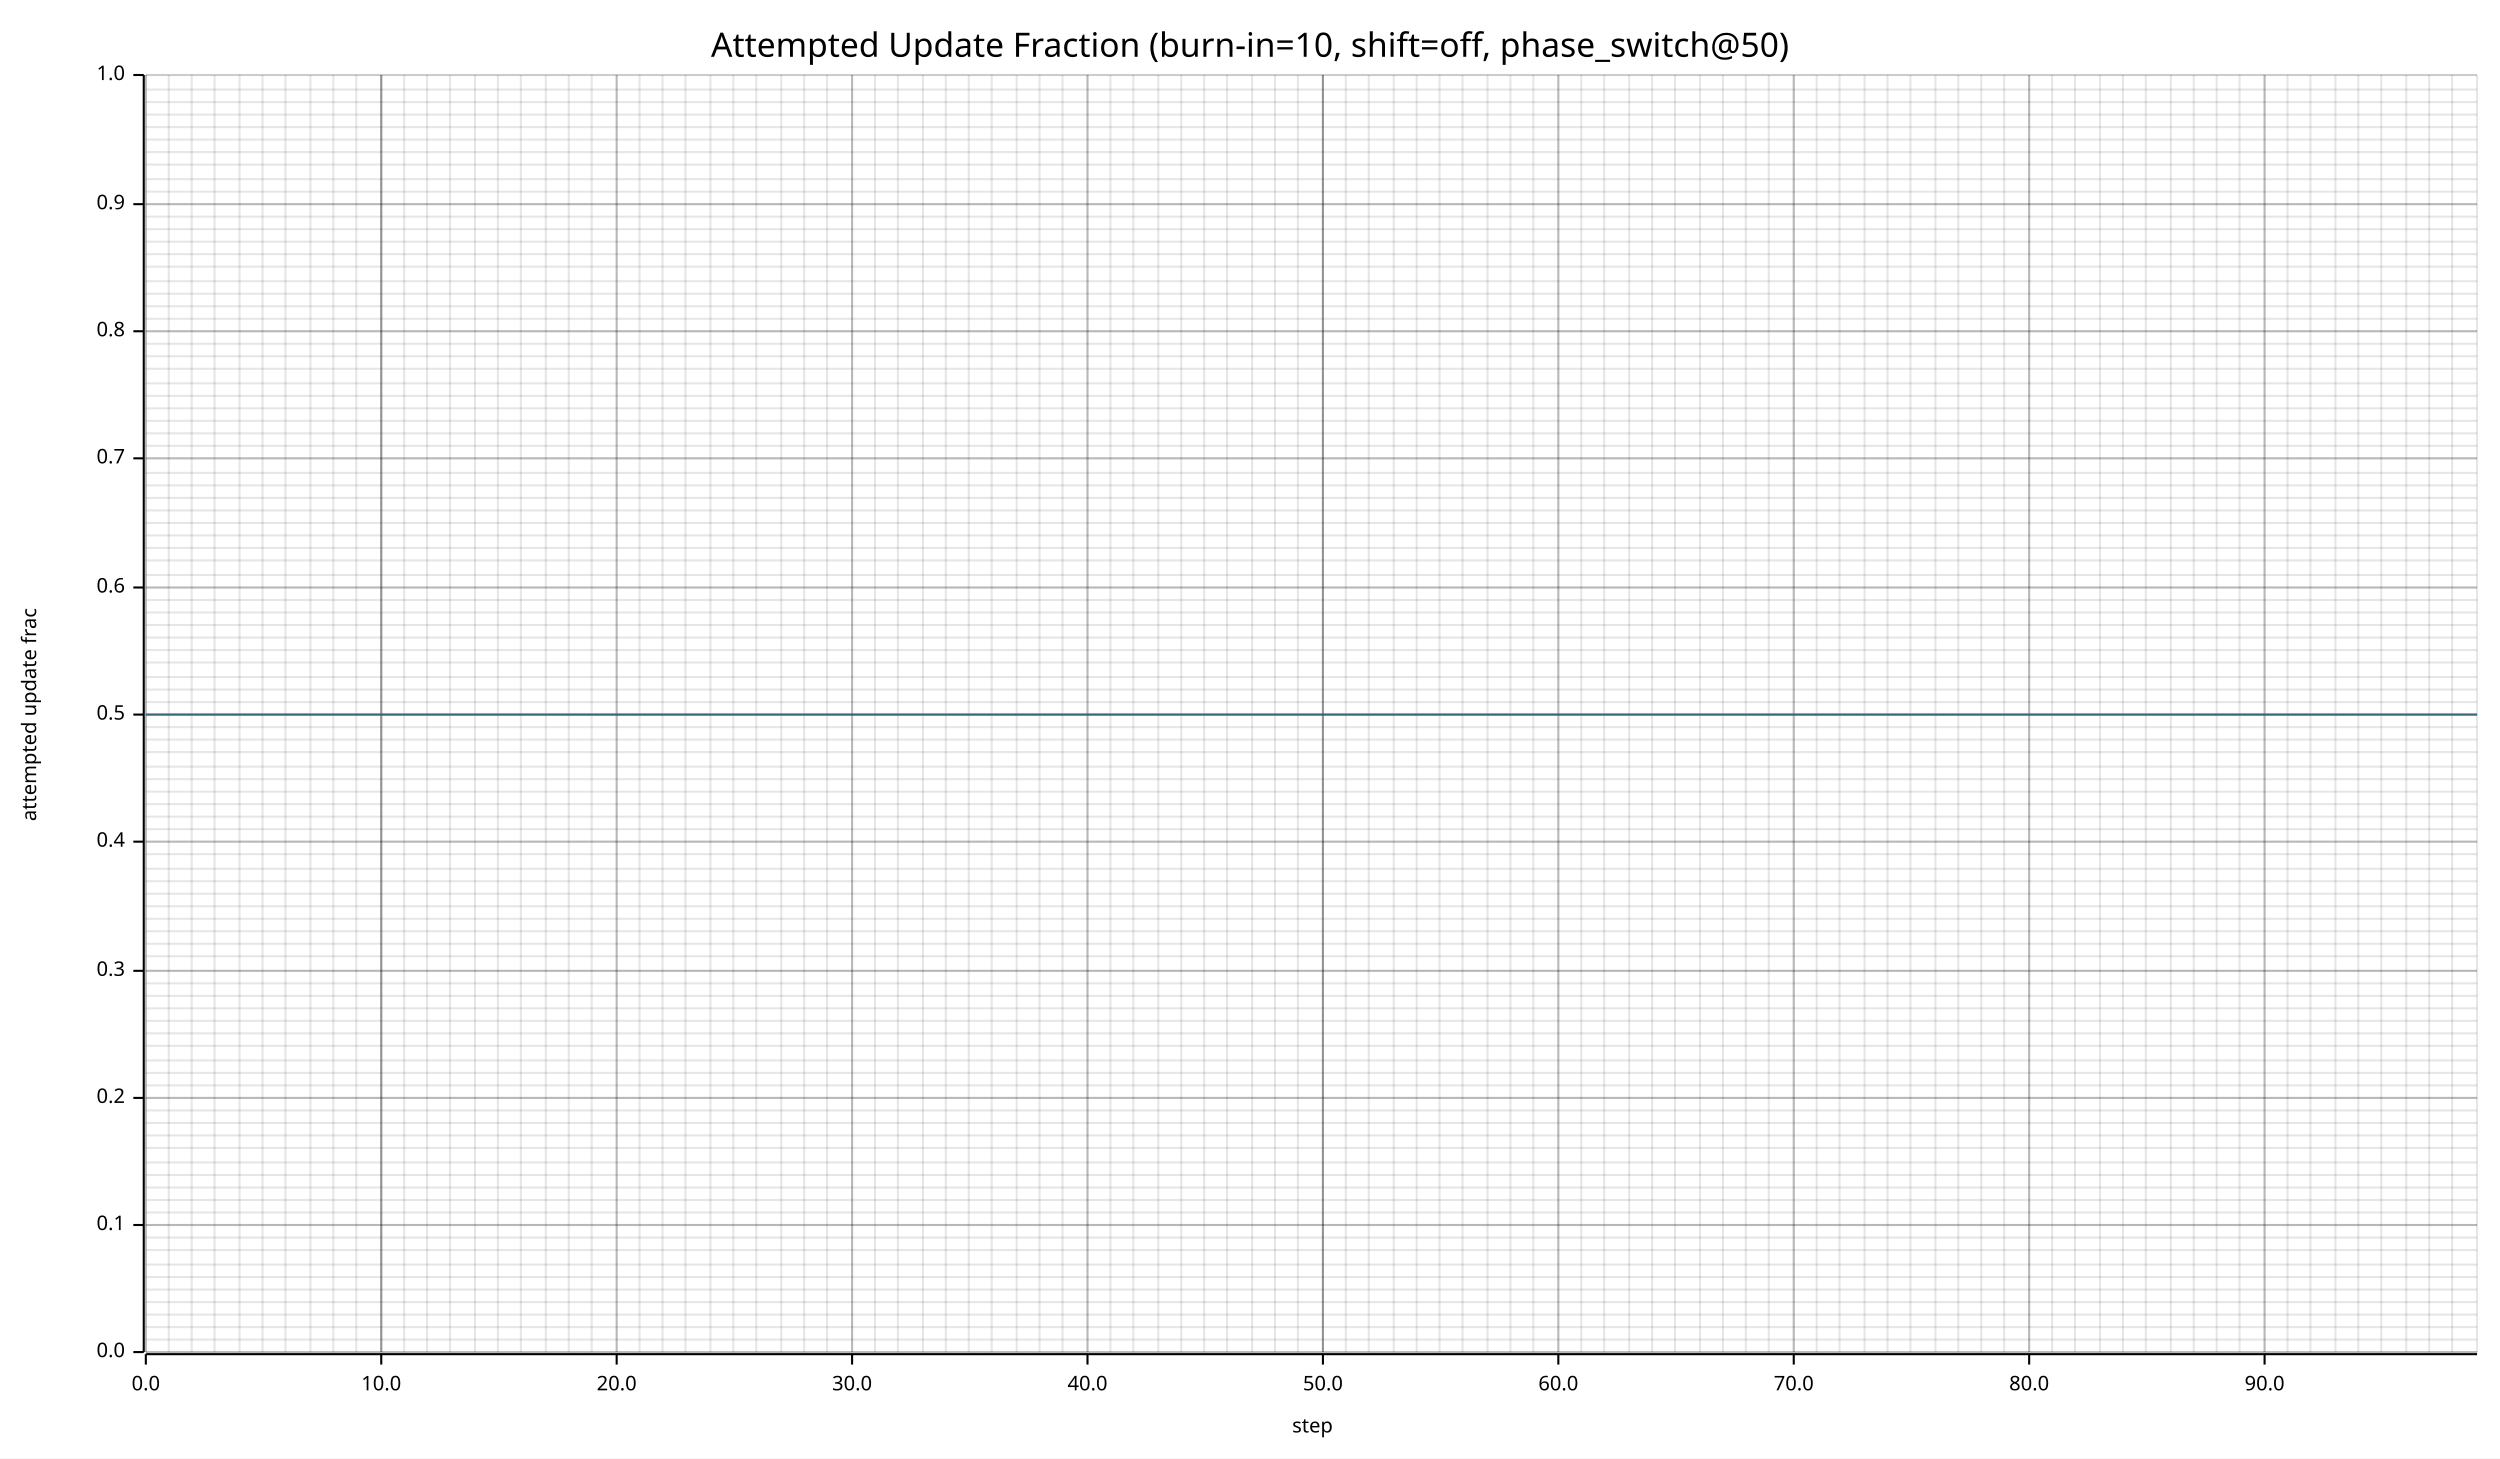
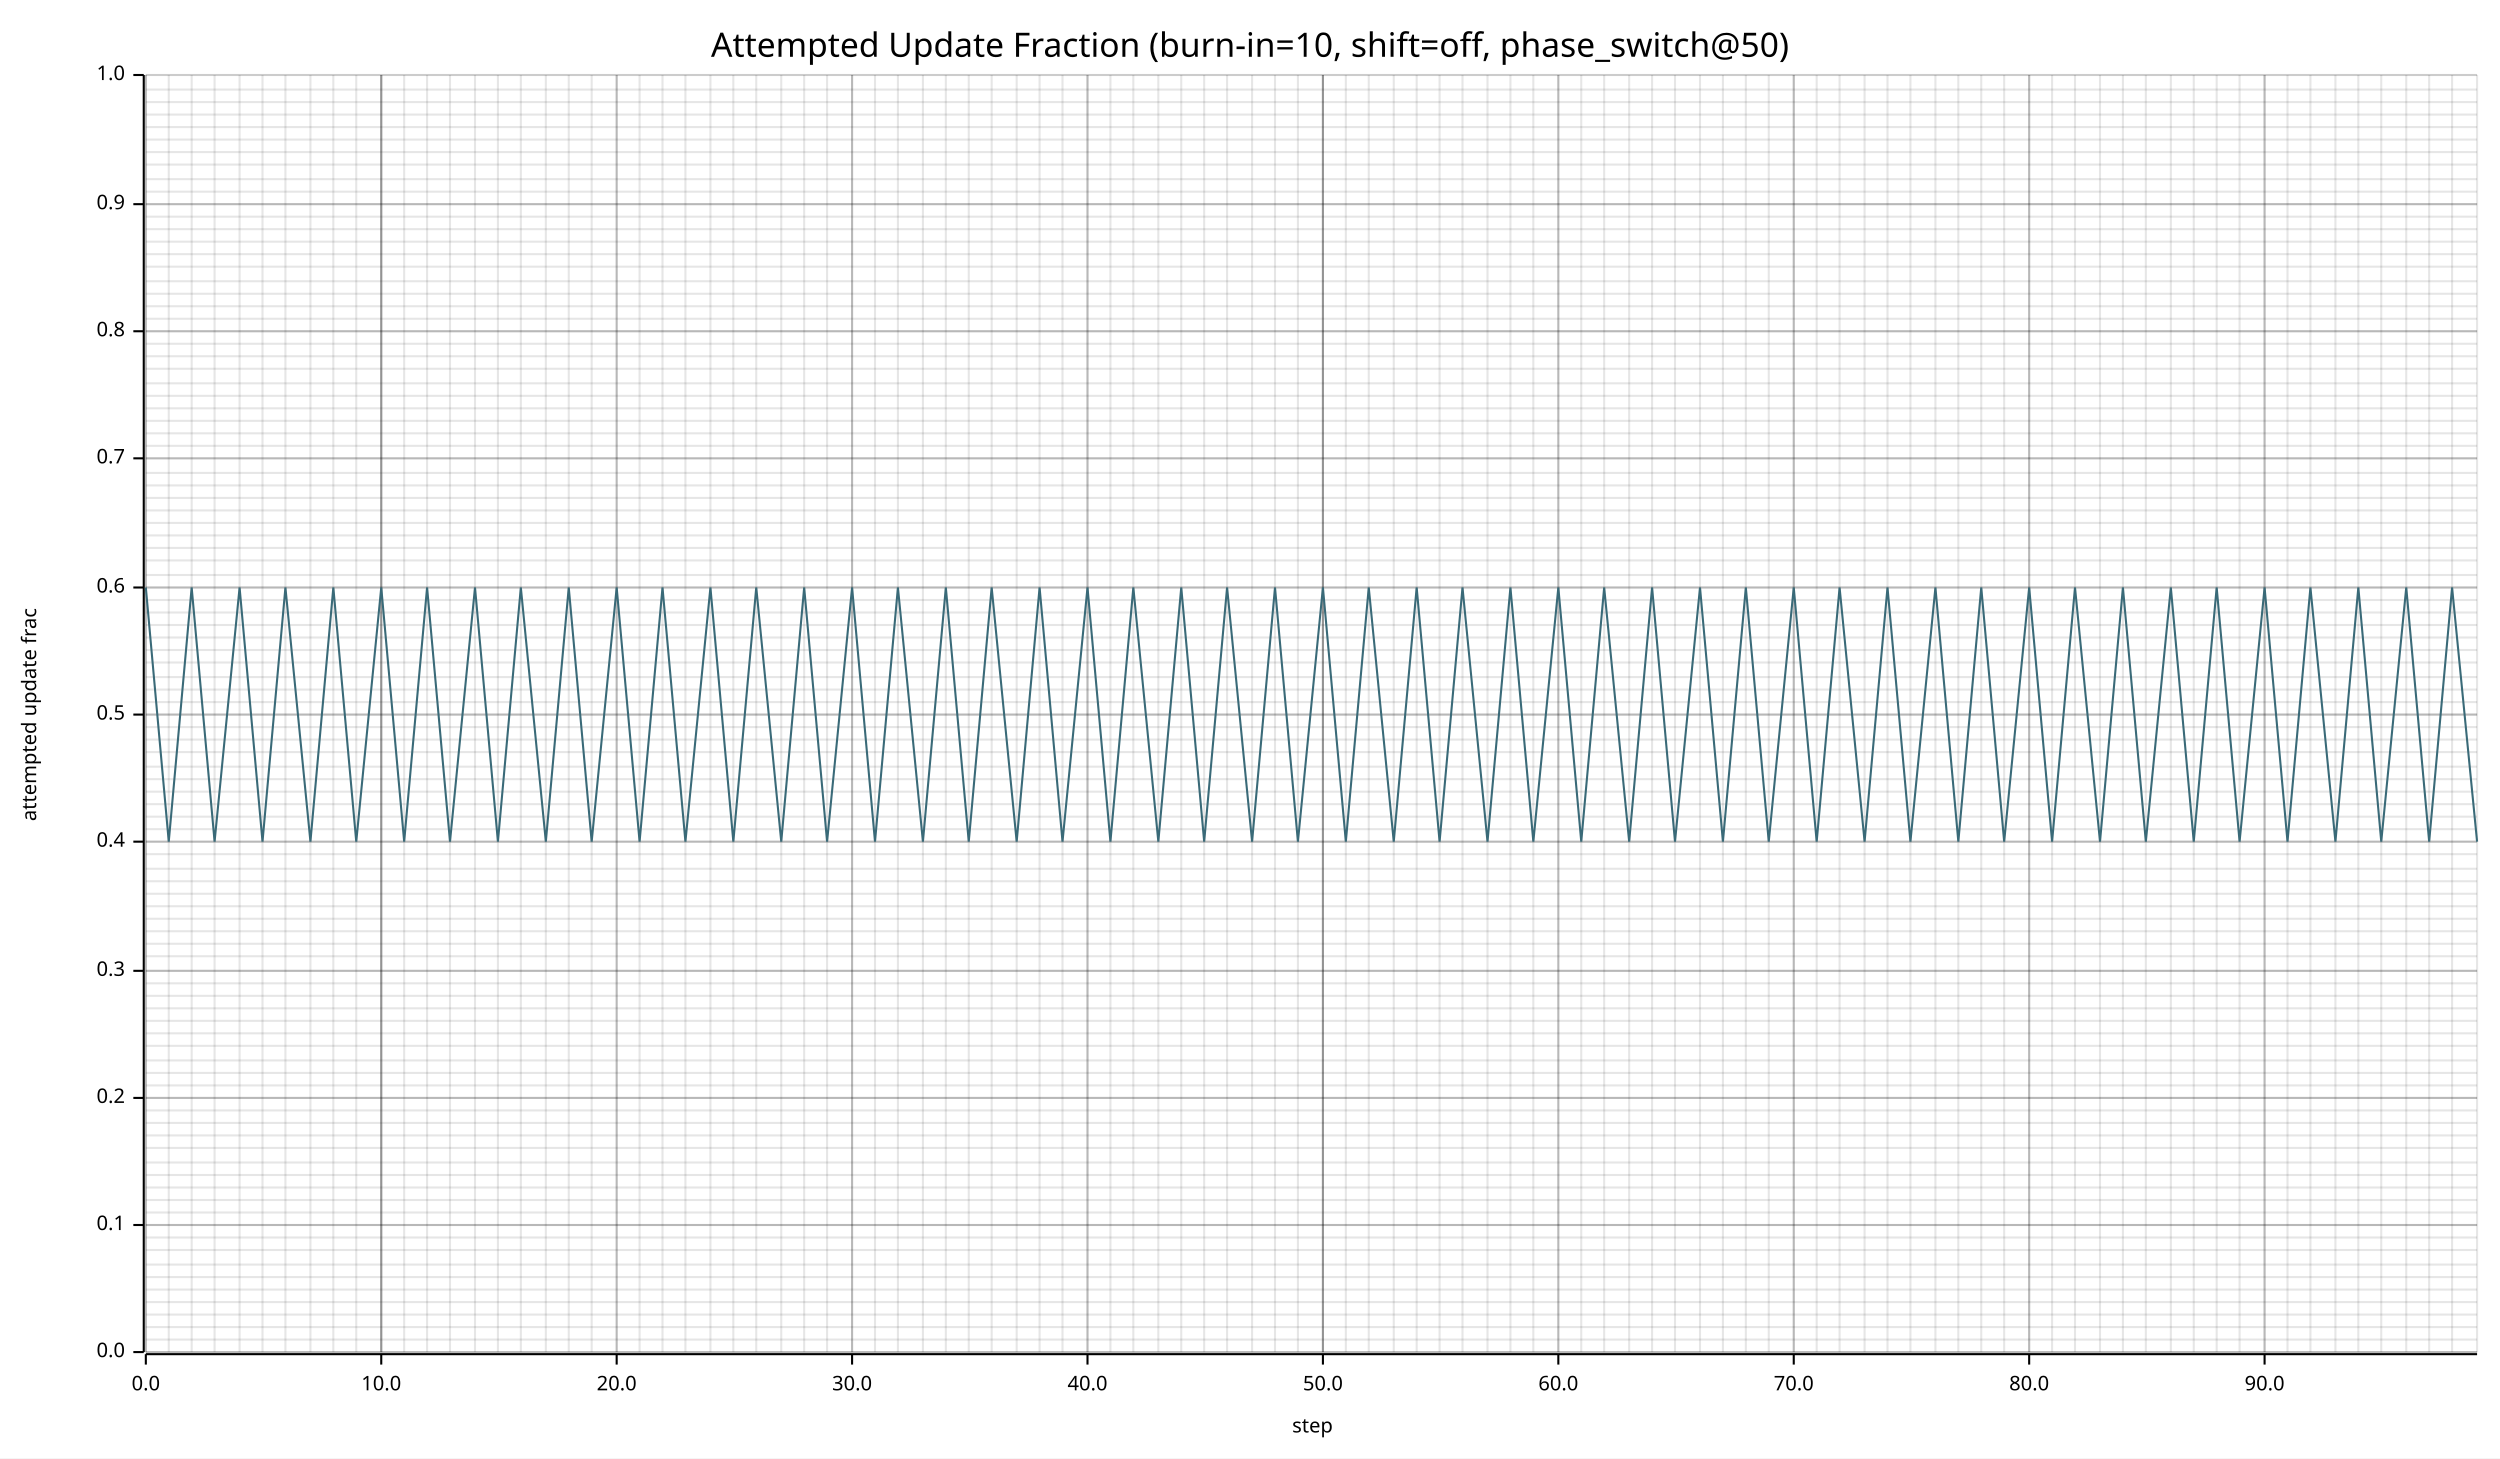
<svg xmlns="http://www.w3.org/2000/svg" width="1200" height="700" viewBox="0 0 1200 700">
  <rect x="0" y="0" width="1200" height="700" opacity="1" fill="#FFFFFF" stroke="none" />
  <text x="600" y="15" dy="0.76em" text-anchor="middle" font-family="sans-serif" font-size="16.129" opacity="1" fill="#000000">
Attempted Update Fraction (burn-in=10, shift=off, phase_switch@50)
</text>
  <line opacity="0.1" stroke="#000000" stroke-width="1" x1="70" y1="649" x2="70" y2="36" />
  <line opacity="0.1" stroke="#000000" stroke-width="1" x1="81" y1="649" x2="81" y2="36" />
  <line opacity="0.1" stroke="#000000" stroke-width="1" x1="92" y1="649" x2="92" y2="36" />
  <line opacity="0.1" stroke="#000000" stroke-width="1" x1="103" y1="649" x2="103" y2="36" />
  <line opacity="0.1" stroke="#000000" stroke-width="1" x1="115" y1="649" x2="115" y2="36" />
  <line opacity="0.1" stroke="#000000" stroke-width="1" x1="126" y1="649" x2="126" y2="36" />
  <line opacity="0.1" stroke="#000000" stroke-width="1" x1="137" y1="649" x2="137" y2="36" />
  <line opacity="0.1" stroke="#000000" stroke-width="1" x1="149" y1="649" x2="149" y2="36" />
  <line opacity="0.1" stroke="#000000" stroke-width="1" x1="160" y1="649" x2="160" y2="36" />
  <line opacity="0.1" stroke="#000000" stroke-width="1" x1="171" y1="649" x2="171" y2="36" />
  <line opacity="0.1" stroke="#000000" stroke-width="1" x1="183" y1="649" x2="183" y2="36" />
  <line opacity="0.1" stroke="#000000" stroke-width="1" x1="194" y1="649" x2="194" y2="36" />
  <line opacity="0.1" stroke="#000000" stroke-width="1" x1="205" y1="649" x2="205" y2="36" />
  <line opacity="0.1" stroke="#000000" stroke-width="1" x1="216" y1="649" x2="216" y2="36" />
  <line opacity="0.1" stroke="#000000" stroke-width="1" x1="228" y1="649" x2="228" y2="36" />
  <line opacity="0.1" stroke="#000000" stroke-width="1" x1="239" y1="649" x2="239" y2="36" />
  <line opacity="0.1" stroke="#000000" stroke-width="1" x1="250" y1="649" x2="250" y2="36" />
  <line opacity="0.1" stroke="#000000" stroke-width="1" x1="262" y1="649" x2="262" y2="36" />
  <line opacity="0.1" stroke="#000000" stroke-width="1" x1="273" y1="649" x2="273" y2="36" />
  <line opacity="0.1" stroke="#000000" stroke-width="1" x1="284" y1="649" x2="284" y2="36" />
  <line opacity="0.1" stroke="#000000" stroke-width="1" x1="296" y1="649" x2="296" y2="36" />
  <line opacity="0.1" stroke="#000000" stroke-width="1" x1="307" y1="649" x2="307" y2="36" />
  <line opacity="0.1" stroke="#000000" stroke-width="1" x1="318" y1="649" x2="318" y2="36" />
  <line opacity="0.1" stroke="#000000" stroke-width="1" x1="329" y1="649" x2="329" y2="36" />
  <line opacity="0.1" stroke="#000000" stroke-width="1" x1="341" y1="649" x2="341" y2="36" />
  <line opacity="0.1" stroke="#000000" stroke-width="1" x1="352" y1="649" x2="352" y2="36" />
  <line opacity="0.1" stroke="#000000" stroke-width="1" x1="363" y1="649" x2="363" y2="36" />
  <line opacity="0.1" stroke="#000000" stroke-width="1" x1="375" y1="649" x2="375" y2="36" />
  <line opacity="0.1" stroke="#000000" stroke-width="1" x1="386" y1="649" x2="386" y2="36" />
  <line opacity="0.1" stroke="#000000" stroke-width="1" x1="397" y1="649" x2="397" y2="36" />
  <line opacity="0.1" stroke="#000000" stroke-width="1" x1="409" y1="649" x2="409" y2="36" />
  <line opacity="0.1" stroke="#000000" stroke-width="1" x1="420" y1="649" x2="420" y2="36" />
  <line opacity="0.1" stroke="#000000" stroke-width="1" x1="431" y1="649" x2="431" y2="36" />
  <line opacity="0.1" stroke="#000000" stroke-width="1" x1="443" y1="649" x2="443" y2="36" />
  <line opacity="0.1" stroke="#000000" stroke-width="1" x1="454" y1="649" x2="454" y2="36" />
  <line opacity="0.1" stroke="#000000" stroke-width="1" x1="465" y1="649" x2="465" y2="36" />
  <line opacity="0.1" stroke="#000000" stroke-width="1" x1="476" y1="649" x2="476" y2="36" />
  <line opacity="0.1" stroke="#000000" stroke-width="1" x1="488" y1="649" x2="488" y2="36" />
  <line opacity="0.1" stroke="#000000" stroke-width="1" x1="499" y1="649" x2="499" y2="36" />
  <line opacity="0.1" stroke="#000000" stroke-width="1" x1="510" y1="649" x2="510" y2="36" />
  <line opacity="0.1" stroke="#000000" stroke-width="1" x1="522" y1="649" x2="522" y2="36" />
  <line opacity="0.1" stroke="#000000" stroke-width="1" x1="533" y1="649" x2="533" y2="36" />
  <line opacity="0.1" stroke="#000000" stroke-width="1" x1="544" y1="649" x2="544" y2="36" />
  <line opacity="0.1" stroke="#000000" stroke-width="1" x1="556" y1="649" x2="556" y2="36" />
  <line opacity="0.1" stroke="#000000" stroke-width="1" x1="567" y1="649" x2="567" y2="36" />
  <line opacity="0.1" stroke="#000000" stroke-width="1" x1="578" y1="649" x2="578" y2="36" />
  <line opacity="0.1" stroke="#000000" stroke-width="1" x1="589" y1="649" x2="589" y2="36" />
  <line opacity="0.1" stroke="#000000" stroke-width="1" x1="601" y1="649" x2="601" y2="36" />
  <line opacity="0.1" stroke="#000000" stroke-width="1" x1="612" y1="649" x2="612" y2="36" />
  <line opacity="0.1" stroke="#000000" stroke-width="1" x1="623" y1="649" x2="623" y2="36" />
  <line opacity="0.1" stroke="#000000" stroke-width="1" x1="635" y1="649" x2="635" y2="36" />
  <line opacity="0.1" stroke="#000000" stroke-width="1" x1="646" y1="649" x2="646" y2="36" />
  <line opacity="0.1" stroke="#000000" stroke-width="1" x1="657" y1="649" x2="657" y2="36" />
  <line opacity="0.1" stroke="#000000" stroke-width="1" x1="669" y1="649" x2="669" y2="36" />
  <line opacity="0.1" stroke="#000000" stroke-width="1" x1="680" y1="649" x2="680" y2="36" />
  <line opacity="0.1" stroke="#000000" stroke-width="1" x1="691" y1="649" x2="691" y2="36" />
  <line opacity="0.1" stroke="#000000" stroke-width="1" x1="702" y1="649" x2="702" y2="36" />
  <line opacity="0.1" stroke="#000000" stroke-width="1" x1="714" y1="649" x2="714" y2="36" />
  <line opacity="0.1" stroke="#000000" stroke-width="1" x1="725" y1="649" x2="725" y2="36" />
  <line opacity="0.1" stroke="#000000" stroke-width="1" x1="736" y1="649" x2="736" y2="36" />
  <line opacity="0.1" stroke="#000000" stroke-width="1" x1="748" y1="649" x2="748" y2="36" />
  <line opacity="0.1" stroke="#000000" stroke-width="1" x1="759" y1="649" x2="759" y2="36" />
  <line opacity="0.1" stroke="#000000" stroke-width="1" x1="770" y1="649" x2="770" y2="36" />
  <line opacity="0.1" stroke="#000000" stroke-width="1" x1="782" y1="649" x2="782" y2="36" />
  <line opacity="0.1" stroke="#000000" stroke-width="1" x1="793" y1="649" x2="793" y2="36" />
  <line opacity="0.1" stroke="#000000" stroke-width="1" x1="804" y1="649" x2="804" y2="36" />
  <line opacity="0.1" stroke="#000000" stroke-width="1" x1="816" y1="649" x2="816" y2="36" />
  <line opacity="0.1" stroke="#000000" stroke-width="1" x1="827" y1="649" x2="827" y2="36" />
  <line opacity="0.1" stroke="#000000" stroke-width="1" x1="838" y1="649" x2="838" y2="36" />
  <line opacity="0.1" stroke="#000000" stroke-width="1" x1="849" y1="649" x2="849" y2="36" />
  <line opacity="0.1" stroke="#000000" stroke-width="1" x1="861" y1="649" x2="861" y2="36" />
  <line opacity="0.1" stroke="#000000" stroke-width="1" x1="872" y1="649" x2="872" y2="36" />
  <line opacity="0.1" stroke="#000000" stroke-width="1" x1="883" y1="649" x2="883" y2="36" />
  <line opacity="0.1" stroke="#000000" stroke-width="1" x1="895" y1="649" x2="895" y2="36" />
  <line opacity="0.1" stroke="#000000" stroke-width="1" x1="906" y1="649" x2="906" y2="36" />
  <line opacity="0.1" stroke="#000000" stroke-width="1" x1="917" y1="649" x2="917" y2="36" />
  <line opacity="0.1" stroke="#000000" stroke-width="1" x1="929" y1="649" x2="929" y2="36" />
  <line opacity="0.1" stroke="#000000" stroke-width="1" x1="940" y1="649" x2="940" y2="36" />
  <line opacity="0.1" stroke="#000000" stroke-width="1" x1="951" y1="649" x2="951" y2="36" />
  <line opacity="0.1" stroke="#000000" stroke-width="1" x1="962" y1="649" x2="962" y2="36" />
  <line opacity="0.1" stroke="#000000" stroke-width="1" x1="974" y1="649" x2="974" y2="36" />
  <line opacity="0.1" stroke="#000000" stroke-width="1" x1="985" y1="649" x2="985" y2="36" />
  <line opacity="0.1" stroke="#000000" stroke-width="1" x1="996" y1="649" x2="996" y2="36" />
  <line opacity="0.1" stroke="#000000" stroke-width="1" x1="1008" y1="649" x2="1008" y2="36" />
  <line opacity="0.1" stroke="#000000" stroke-width="1" x1="1019" y1="649" x2="1019" y2="36" />
  <line opacity="0.1" stroke="#000000" stroke-width="1" x1="1030" y1="649" x2="1030" y2="36" />
  <line opacity="0.1" stroke="#000000" stroke-width="1" x1="1042" y1="649" x2="1042" y2="36" />
  <line opacity="0.1" stroke="#000000" stroke-width="1" x1="1053" y1="649" x2="1053" y2="36" />
  <line opacity="0.1" stroke="#000000" stroke-width="1" x1="1064" y1="649" x2="1064" y2="36" />
  <line opacity="0.1" stroke="#000000" stroke-width="1" x1="1075" y1="649" x2="1075" y2="36" />
  <line opacity="0.1" stroke="#000000" stroke-width="1" x1="1087" y1="649" x2="1087" y2="36" />
  <line opacity="0.1" stroke="#000000" stroke-width="1" x1="1098" y1="649" x2="1098" y2="36" />
  <line opacity="0.1" stroke="#000000" stroke-width="1" x1="1109" y1="649" x2="1109" y2="36" />
  <line opacity="0.1" stroke="#000000" stroke-width="1" x1="1121" y1="649" x2="1121" y2="36" />
  <line opacity="0.1" stroke="#000000" stroke-width="1" x1="1132" y1="649" x2="1132" y2="36" />
  <line opacity="0.1" stroke="#000000" stroke-width="1" x1="1143" y1="649" x2="1143" y2="36" />
  <line opacity="0.1" stroke="#000000" stroke-width="1" x1="1155" y1="649" x2="1155" y2="36" />
  <line opacity="0.1" stroke="#000000" stroke-width="1" x1="1166" y1="649" x2="1166" y2="36" />
  <line opacity="0.1" stroke="#000000" stroke-width="1" x1="1177" y1="649" x2="1177" y2="36" />
  <line opacity="0.1" stroke="#000000" stroke-width="1" x1="1189" y1="649" x2="1189" y2="36" />
  <line opacity="0.1" stroke="#000000" stroke-width="1" x1="70" y1="649" x2="1189" y2="649" />
  <line opacity="0.1" stroke="#000000" stroke-width="1" x1="70" y1="643" x2="1189" y2="643" />
  <line opacity="0.1" stroke="#000000" stroke-width="1" x1="70" y1="637" x2="1189" y2="637" />
  <line opacity="0.1" stroke="#000000" stroke-width="1" x1="70" y1="631" x2="1189" y2="631" />
  <line opacity="0.1" stroke="#000000" stroke-width="1" x1="70" y1="625" x2="1189" y2="625" />
  <line opacity="0.1" stroke="#000000" stroke-width="1" x1="70" y1="619" x2="1189" y2="619" />
  <line opacity="0.1" stroke="#000000" stroke-width="1" x1="70" y1="613" x2="1189" y2="613" />
  <line opacity="0.1" stroke="#000000" stroke-width="1" x1="70" y1="607" x2="1189" y2="607" />
  <line opacity="0.1" stroke="#000000" stroke-width="1" x1="70" y1="600" x2="1189" y2="600" />
  <line opacity="0.1" stroke="#000000" stroke-width="1" x1="70" y1="594" x2="1189" y2="594" />
  <line opacity="0.1" stroke="#000000" stroke-width="1" x1="70" y1="588" x2="1189" y2="588" />
  <line opacity="0.1" stroke="#000000" stroke-width="1" x1="70" y1="582" x2="1189" y2="582" />
  <line opacity="0.1" stroke="#000000" stroke-width="1" x1="70" y1="576" x2="1189" y2="576" />
  <line opacity="0.1" stroke="#000000" stroke-width="1" x1="70" y1="570" x2="1189" y2="570" />
  <line opacity="0.1" stroke="#000000" stroke-width="1" x1="70" y1="564" x2="1189" y2="564" />
  <line opacity="0.1" stroke="#000000" stroke-width="1" x1="70" y1="558" x2="1189" y2="558" />
  <line opacity="0.1" stroke="#000000" stroke-width="1" x1="70" y1="551" x2="1189" y2="551" />
  <line opacity="0.1" stroke="#000000" stroke-width="1" x1="70" y1="545" x2="1189" y2="545" />
  <line opacity="0.1" stroke="#000000" stroke-width="1" x1="70" y1="539" x2="1189" y2="539" />
  <line opacity="0.1" stroke="#000000" stroke-width="1" x1="70" y1="533" x2="1189" y2="533" />
  <line opacity="0.1" stroke="#000000" stroke-width="1" x1="70" y1="527" x2="1189" y2="527" />
  <line opacity="0.1" stroke="#000000" stroke-width="1" x1="70" y1="521" x2="1189" y2="521" />
  <line opacity="0.1" stroke="#000000" stroke-width="1" x1="70" y1="515" x2="1189" y2="515" />
  <line opacity="0.1" stroke="#000000" stroke-width="1" x1="70" y1="509" x2="1189" y2="509" />
  <line opacity="0.1" stroke="#000000" stroke-width="1" x1="70" y1="502" x2="1189" y2="502" />
  <line opacity="0.1" stroke="#000000" stroke-width="1" x1="70" y1="496" x2="1189" y2="496" />
  <line opacity="0.1" stroke="#000000" stroke-width="1" x1="70" y1="490" x2="1189" y2="490" />
  <line opacity="0.1" stroke="#000000" stroke-width="1" x1="70" y1="484" x2="1189" y2="484" />
  <line opacity="0.1" stroke="#000000" stroke-width="1" x1="70" y1="478" x2="1189" y2="478" />
  <line opacity="0.1" stroke="#000000" stroke-width="1" x1="70" y1="472" x2="1189" y2="472" />
  <line opacity="0.1" stroke="#000000" stroke-width="1" x1="70" y1="466" x2="1189" y2="466" />
  <line opacity="0.1" stroke="#000000" stroke-width="1" x1="70" y1="459" x2="1189" y2="459" />
  <line opacity="0.1" stroke="#000000" stroke-width="1" x1="70" y1="453" x2="1189" y2="453" />
  <line opacity="0.1" stroke="#000000" stroke-width="1" x1="70" y1="447" x2="1189" y2="447" />
  <line opacity="0.1" stroke="#000000" stroke-width="1" x1="70" y1="441" x2="1189" y2="441" />
  <line opacity="0.1" stroke="#000000" stroke-width="1" x1="70" y1="435" x2="1189" y2="435" />
  <line opacity="0.1" stroke="#000000" stroke-width="1" x1="70" y1="429" x2="1189" y2="429" />
  <line opacity="0.1" stroke="#000000" stroke-width="1" x1="70" y1="423" x2="1189" y2="423" />
  <line opacity="0.1" stroke="#000000" stroke-width="1" x1="70" y1="417" x2="1189" y2="417" />
  <line opacity="0.1" stroke="#000000" stroke-width="1" x1="70" y1="410" x2="1189" y2="410" />
  <line opacity="0.1" stroke="#000000" stroke-width="1" x1="70" y1="404" x2="1189" y2="404" />
  <line opacity="0.1" stroke="#000000" stroke-width="1" x1="70" y1="398" x2="1189" y2="398" />
  <line opacity="0.1" stroke="#000000" stroke-width="1" x1="70" y1="392" x2="1189" y2="392" />
  <line opacity="0.1" stroke="#000000" stroke-width="1" x1="70" y1="386" x2="1189" y2="386" />
  <line opacity="0.1" stroke="#000000" stroke-width="1" x1="70" y1="380" x2="1189" y2="380" />
  <line opacity="0.1" stroke="#000000" stroke-width="1" x1="70" y1="374" x2="1189" y2="374" />
  <line opacity="0.1" stroke="#000000" stroke-width="1" x1="70" y1="368" x2="1189" y2="368" />
  <line opacity="0.1" stroke="#000000" stroke-width="1" x1="70" y1="361" x2="1189" y2="361" />
  <line opacity="0.1" stroke="#000000" stroke-width="1" x1="70" y1="355" x2="1189" y2="355" />
  <line opacity="0.1" stroke="#000000" stroke-width="1" x1="70" y1="349" x2="1189" y2="349" />
  <line opacity="0.1" stroke="#000000" stroke-width="1" x1="70" y1="343" x2="1189" y2="343" />
  <line opacity="0.1" stroke="#000000" stroke-width="1" x1="70" y1="337" x2="1189" y2="337" />
  <line opacity="0.1" stroke="#000000" stroke-width="1" x1="70" y1="331" x2="1189" y2="331" />
  <line opacity="0.1" stroke="#000000" stroke-width="1" x1="70" y1="325" x2="1189" y2="325" />
  <line opacity="0.1" stroke="#000000" stroke-width="1" x1="70" y1="318" x2="1189" y2="318" />
  <line opacity="0.1" stroke="#000000" stroke-width="1" x1="70" y1="312" x2="1189" y2="312" />
  <line opacity="0.1" stroke="#000000" stroke-width="1" x1="70" y1="306" x2="1189" y2="306" />
  <line opacity="0.1" stroke="#000000" stroke-width="1" x1="70" y1="300" x2="1189" y2="300" />
  <line opacity="0.1" stroke="#000000" stroke-width="1" x1="70" y1="294" x2="1189" y2="294" />
  <line opacity="0.1" stroke="#000000" stroke-width="1" x1="70" y1="288" x2="1189" y2="288" />
  <line opacity="0.1" stroke="#000000" stroke-width="1" x1="70" y1="282" x2="1189" y2="282" />
  <line opacity="0.1" stroke="#000000" stroke-width="1" x1="70" y1="276" x2="1189" y2="276" />
  <line opacity="0.1" stroke="#000000" stroke-width="1" x1="70" y1="269" x2="1189" y2="269" />
  <line opacity="0.1" stroke="#000000" stroke-width="1" x1="70" y1="263" x2="1189" y2="263" />
  <line opacity="0.1" stroke="#000000" stroke-width="1" x1="70" y1="257" x2="1189" y2="257" />
  <line opacity="0.1" stroke="#000000" stroke-width="1" x1="70" y1="251" x2="1189" y2="251" />
  <line opacity="0.1" stroke="#000000" stroke-width="1" x1="70" y1="245" x2="1189" y2="245" />
  <line opacity="0.1" stroke="#000000" stroke-width="1" x1="70" y1="239" x2="1189" y2="239" />
  <line opacity="0.1" stroke="#000000" stroke-width="1" x1="70" y1="233" x2="1189" y2="233" />
  <line opacity="0.1" stroke="#000000" stroke-width="1" x1="70" y1="227" x2="1189" y2="227" />
  <line opacity="0.1" stroke="#000000" stroke-width="1" x1="70" y1="220" x2="1189" y2="220" />
  <line opacity="0.1" stroke="#000000" stroke-width="1" x1="70" y1="214" x2="1189" y2="214" />
  <line opacity="0.1" stroke="#000000" stroke-width="1" x1="70" y1="208" x2="1189" y2="208" />
  <line opacity="0.1" stroke="#000000" stroke-width="1" x1="70" y1="202" x2="1189" y2="202" />
  <line opacity="0.1" stroke="#000000" stroke-width="1" x1="70" y1="196" x2="1189" y2="196" />
  <line opacity="0.1" stroke="#000000" stroke-width="1" x1="70" y1="190" x2="1189" y2="190" />
  <line opacity="0.1" stroke="#000000" stroke-width="1" x1="70" y1="184" x2="1189" y2="184" />
  <line opacity="0.1" stroke="#000000" stroke-width="1" x1="70" y1="177" x2="1189" y2="177" />
  <line opacity="0.1" stroke="#000000" stroke-width="1" x1="70" y1="171" x2="1189" y2="171" />
  <line opacity="0.1" stroke="#000000" stroke-width="1" x1="70" y1="165" x2="1189" y2="165" />
  <line opacity="0.1" stroke="#000000" stroke-width="1" x1="70" y1="159" x2="1189" y2="159" />
  <line opacity="0.1" stroke="#000000" stroke-width="1" x1="70" y1="153" x2="1189" y2="153" />
  <line opacity="0.1" stroke="#000000" stroke-width="1" x1="70" y1="147" x2="1189" y2="147" />
  <line opacity="0.1" stroke="#000000" stroke-width="1" x1="70" y1="141" x2="1189" y2="141" />
  <line opacity="0.1" stroke="#000000" stroke-width="1" x1="70" y1="135" x2="1189" y2="135" />
  <line opacity="0.1" stroke="#000000" stroke-width="1" x1="70" y1="128" x2="1189" y2="128" />
  <line opacity="0.1" stroke="#000000" stroke-width="1" x1="70" y1="122" x2="1189" y2="122" />
  <line opacity="0.1" stroke="#000000" stroke-width="1" x1="70" y1="116" x2="1189" y2="116" />
  <line opacity="0.1" stroke="#000000" stroke-width="1" x1="70" y1="110" x2="1189" y2="110" />
  <line opacity="0.1" stroke="#000000" stroke-width="1" x1="70" y1="104" x2="1189" y2="104" />
  <line opacity="0.1" stroke="#000000" stroke-width="1" x1="70" y1="98" x2="1189" y2="98" />
  <line opacity="0.1" stroke="#000000" stroke-width="1" x1="70" y1="92" x2="1189" y2="92" />
  <line opacity="0.1" stroke="#000000" stroke-width="1" x1="70" y1="86" x2="1189" y2="86" />
  <line opacity="0.1" stroke="#000000" stroke-width="1" x1="70" y1="79" x2="1189" y2="79" />
  <line opacity="0.1" stroke="#000000" stroke-width="1" x1="70" y1="73" x2="1189" y2="73" />
  <line opacity="0.1" stroke="#000000" stroke-width="1" x1="70" y1="67" x2="1189" y2="67" />
  <line opacity="0.1" stroke="#000000" stroke-width="1" x1="70" y1="61" x2="1189" y2="61" />
  <line opacity="0.1" stroke="#000000" stroke-width="1" x1="70" y1="55" x2="1189" y2="55" />
  <line opacity="0.1" stroke="#000000" stroke-width="1" x1="70" y1="49" x2="1189" y2="49" />
  <line opacity="0.1" stroke="#000000" stroke-width="1" x1="70" y1="43" x2="1189" y2="43" />
  <text x="10" y="343" dy="0.76em" text-anchor="middle" font-family="sans-serif" font-size="9.677" opacity="1" fill="#000000" transform="rotate(270, 10, 343)">
attempted update frac
</text>
  <text x="630" y="690" dy="-0.5ex" text-anchor="middle" font-family="sans-serif" font-size="9.677" opacity="1" fill="#000000">
step
</text>
  <line opacity="0.2" stroke="#000000" stroke-width="1" x1="70" y1="649" x2="70" y2="36" />
  <line opacity="0.2" stroke="#000000" stroke-width="1" x1="183" y1="649" x2="183" y2="36" />
  <line opacity="0.2" stroke="#000000" stroke-width="1" x1="296" y1="649" x2="296" y2="36" />
  <line opacity="0.2" stroke="#000000" stroke-width="1" x1="409" y1="649" x2="409" y2="36" />
  <line opacity="0.2" stroke="#000000" stroke-width="1" x1="522" y1="649" x2="522" y2="36" />
  <line opacity="0.2" stroke="#000000" stroke-width="1" x1="635" y1="649" x2="635" y2="36" />
  <line opacity="0.2" stroke="#000000" stroke-width="1" x1="748" y1="649" x2="748" y2="36" />
  <line opacity="0.2" stroke="#000000" stroke-width="1" x1="861" y1="649" x2="861" y2="36" />
  <line opacity="0.2" stroke="#000000" stroke-width="1" x1="974" y1="649" x2="974" y2="36" />
  <line opacity="0.2" stroke="#000000" stroke-width="1" x1="1087" y1="649" x2="1087" y2="36" />
  <line opacity="0.2" stroke="#000000" stroke-width="1" x1="70" y1="649" x2="1189" y2="649" />
  <line opacity="0.2" stroke="#000000" stroke-width="1" x1="70" y1="588" x2="1189" y2="588" />
  <line opacity="0.2" stroke="#000000" stroke-width="1" x1="70" y1="527" x2="1189" y2="527" />
  <line opacity="0.2" stroke="#000000" stroke-width="1" x1="70" y1="466" x2="1189" y2="466" />
  <line opacity="0.2" stroke="#000000" stroke-width="1" x1="70" y1="404" x2="1189" y2="404" />
  <line opacity="0.2" stroke="#000000" stroke-width="1" x1="70" y1="343" x2="1189" y2="343" />
  <line opacity="0.2" stroke="#000000" stroke-width="1" x1="70" y1="282" x2="1189" y2="282" />
  <line opacity="0.2" stroke="#000000" stroke-width="1" x1="70" y1="220" x2="1189" y2="220" />
  <line opacity="0.2" stroke="#000000" stroke-width="1" x1="70" y1="159" x2="1189" y2="159" />
  <line opacity="0.2" stroke="#000000" stroke-width="1" x1="70" y1="98" x2="1189" y2="98" />
  <line opacity="0.2" stroke="#000000" stroke-width="1" x1="70" y1="36" x2="1189" y2="36" />
  <polyline fill="none" opacity="1" stroke="#000000" stroke-width="1" points="69,36 69,649 " />
  <text x="60" y="649" dy="0.5ex" text-anchor="end" font-family="sans-serif" font-size="9.677" opacity="1" fill="#000000">
0.0
</text>
  <polyline fill="none" opacity="1" stroke="#000000" stroke-width="1" points="64,649 69,649 " />
  <text x="60" y="588" dy="0.5ex" text-anchor="end" font-family="sans-serif" font-size="9.677" opacity="1" fill="#000000">
0.1
</text>
  <polyline fill="none" opacity="1" stroke="#000000" stroke-width="1" points="64,588 69,588 " />
  <text x="60" y="527" dy="0.5ex" text-anchor="end" font-family="sans-serif" font-size="9.677" opacity="1" fill="#000000">
0.2
</text>
  <polyline fill="none" opacity="1" stroke="#000000" stroke-width="1" points="64,527 69,527 " />
  <text x="60" y="466" dy="0.5ex" text-anchor="end" font-family="sans-serif" font-size="9.677" opacity="1" fill="#000000">
0.3
</text>
  <polyline fill="none" opacity="1" stroke="#000000" stroke-width="1" points="64,466 69,466 " />
  <text x="60" y="404" dy="0.5ex" text-anchor="end" font-family="sans-serif" font-size="9.677" opacity="1" fill="#000000">
0.4
</text>
  <polyline fill="none" opacity="1" stroke="#000000" stroke-width="1" points="64,404 69,404 " />
  <text x="60" y="343" dy="0.5ex" text-anchor="end" font-family="sans-serif" font-size="9.677" opacity="1" fill="#000000">
0.5
</text>
  <polyline fill="none" opacity="1" stroke="#000000" stroke-width="1" points="64,343 69,343 " />
  <text x="60" y="282" dy="0.5ex" text-anchor="end" font-family="sans-serif" font-size="9.677" opacity="1" fill="#000000">
0.6
</text>
  <polyline fill="none" opacity="1" stroke="#000000" stroke-width="1" points="64,282 69,282 " />
  <text x="60" y="220" dy="0.5ex" text-anchor="end" font-family="sans-serif" font-size="9.677" opacity="1" fill="#000000">
0.7
</text>
  <polyline fill="none" opacity="1" stroke="#000000" stroke-width="1" points="64,220 69,220 " />
  <text x="60" y="159" dy="0.5ex" text-anchor="end" font-family="sans-serif" font-size="9.677" opacity="1" fill="#000000">
0.8
</text>
  <polyline fill="none" opacity="1" stroke="#000000" stroke-width="1" points="64,159 69,159 " />
  <text x="60" y="98" dy="0.5ex" text-anchor="end" font-family="sans-serif" font-size="9.677" opacity="1" fill="#000000">
0.9
</text>
  <polyline fill="none" opacity="1" stroke="#000000" stroke-width="1" points="64,98 69,98 " />
  <text x="60" y="36" dy="0.5ex" text-anchor="end" font-family="sans-serif" font-size="9.677" opacity="1" fill="#000000">
1.0
</text>
  <polyline fill="none" opacity="1" stroke="#000000" stroke-width="1" points="64,36 69,36 " />
  <polyline fill="none" opacity="1" stroke="#000000" stroke-width="1" points="70,650 1189,650 " />
  <text x="70" y="660" dy="0.76em" text-anchor="middle" font-family="sans-serif" font-size="9.677" opacity="1" fill="#000000">
0.0
</text>
  <polyline fill="none" opacity="1" stroke="#000000" stroke-width="1" points="70,650 70,655 " />
  <text x="183" y="660" dy="0.76em" text-anchor="middle" font-family="sans-serif" font-size="9.677" opacity="1" fill="#000000">
10.0
</text>
  <polyline fill="none" opacity="1" stroke="#000000" stroke-width="1" points="183,650 183,655 " />
  <text x="296" y="660" dy="0.76em" text-anchor="middle" font-family="sans-serif" font-size="9.677" opacity="1" fill="#000000">
20.0
</text>
  <polyline fill="none" opacity="1" stroke="#000000" stroke-width="1" points="296,650 296,655 " />
  <text x="409" y="660" dy="0.76em" text-anchor="middle" font-family="sans-serif" font-size="9.677" opacity="1" fill="#000000">
30.0
</text>
  <polyline fill="none" opacity="1" stroke="#000000" stroke-width="1" points="409,650 409,655 " />
  <text x="522" y="660" dy="0.76em" text-anchor="middle" font-family="sans-serif" font-size="9.677" opacity="1" fill="#000000">
40.0
</text>
  <polyline fill="none" opacity="1" stroke="#000000" stroke-width="1" points="522,650 522,655 " />
  <text x="635" y="660" dy="0.76em" text-anchor="middle" font-family="sans-serif" font-size="9.677" opacity="1" fill="#000000">
50.0
</text>
  <polyline fill="none" opacity="1" stroke="#000000" stroke-width="1" points="635,650 635,655 " />
  <text x="748" y="660" dy="0.76em" text-anchor="middle" font-family="sans-serif" font-size="9.677" opacity="1" fill="#000000">
60.0
</text>
  <polyline fill="none" opacity="1" stroke="#000000" stroke-width="1" points="748,650 748,655 " />
  <text x="861" y="660" dy="0.76em" text-anchor="middle" font-family="sans-serif" font-size="9.677" opacity="1" fill="#000000">
70.0
</text>
  <polyline fill="none" opacity="1" stroke="#000000" stroke-width="1" points="861,650 861,655 " />
  <text x="974" y="660" dy="0.76em" text-anchor="middle" font-family="sans-serif" font-size="9.677" opacity="1" fill="#000000">
80.0
</text>
  <polyline fill="none" opacity="1" stroke="#000000" stroke-width="1" points="974,650 974,655 " />
  <text x="1087" y="660" dy="0.76em" text-anchor="middle" font-family="sans-serif" font-size="9.677" opacity="1" fill="#000000">
90.0
</text>
  <polyline fill="none" opacity="1" stroke="#000000" stroke-width="1" points="1087,650 1087,655 " />
  <polyline fill="none" opacity="0.2" stroke="#000000" stroke-width="1" points="183,649 183,36 " />
  <polyline fill="none" opacity="0.2" stroke="#000000" stroke-width="1" points="635,649 635,36 " />
-   <polyline fill="none" opacity="1" stroke="#3A6A78" stroke-width="1" points="70,343 81,343 92,343 103,343 115,343 126,343 137,343 149,343 160,343 171,343 183,343 194,343 205,343 216,343 228,343 239,343 250,343 262,343 273,343 284,343 296,343 307,343 318,343 329,343 341,343 352,343 363,343 375,343 386,343 397,343 409,343 420,343 431,343 443,343 454,343 465,343 476,343 488,343 499,343 510,343 522,343 533,343 544,343 556,343 567,343 578,343 589,343 601,343 612,343 623,343 635,343 646,343 657,343 669,343 680,343 691,343 702,343 714,343 725,343 736,343 748,343 759,343 770,343 782,343 793,343 804,343 816,343 827,343 838,343 849,343 861,343 872,343 883,343 895,343 906,343 917,343 929,343 940,343 951,343 962,343 974,343 985,343 996,343 1008,343 1019,343 1030,343 1042,343 1053,343 1064,343 1075,343 1087,343 1098,343 1109,343 1121,343 1132,343 1143,343 1155,343 1166,343 1177,343 1189,343 " />
+   <polyline fill="none" opacity="1" stroke="#3A6A78" stroke-width="1" points="70,282 81,404 92,282 103,404 115,282 126,404 137,282 149,404 160,282 171,404 183,282 194,404 205,282 216,404 228,282 239,404 250,282 262,404 273,282 284,404 296,282 307,404 318,282 329,404 341,282 352,404 363,282 375,404 386,282 397,404 409,282 420,404 431,282 443,404 454,282 465,404 476,282 488,404 499,282 510,404 522,282 533,404 544,282 556,404 567,282 578,404 589,282 601,404 612,282 623,404 635,282 646,404 657,282 669,404 680,282 691,404 702,282 714,404 725,282 736,404 748,282 759,404 770,282 782,404 793,282 804,404 816,282 827,404 838,282 849,404 861,282 872,404 883,282 895,404 906,282 917,404 929,282 940,404 951,282 962,404 974,282 985,404 996,282 1008,404 1019,282 1030,404 1042,282 1053,404 1064,282 1075,404 1087,282 1098,404 1109,282 1121,404 1132,282 1143,404 1155,282 1166,404 1177,282 1189,404 " />
</svg>
